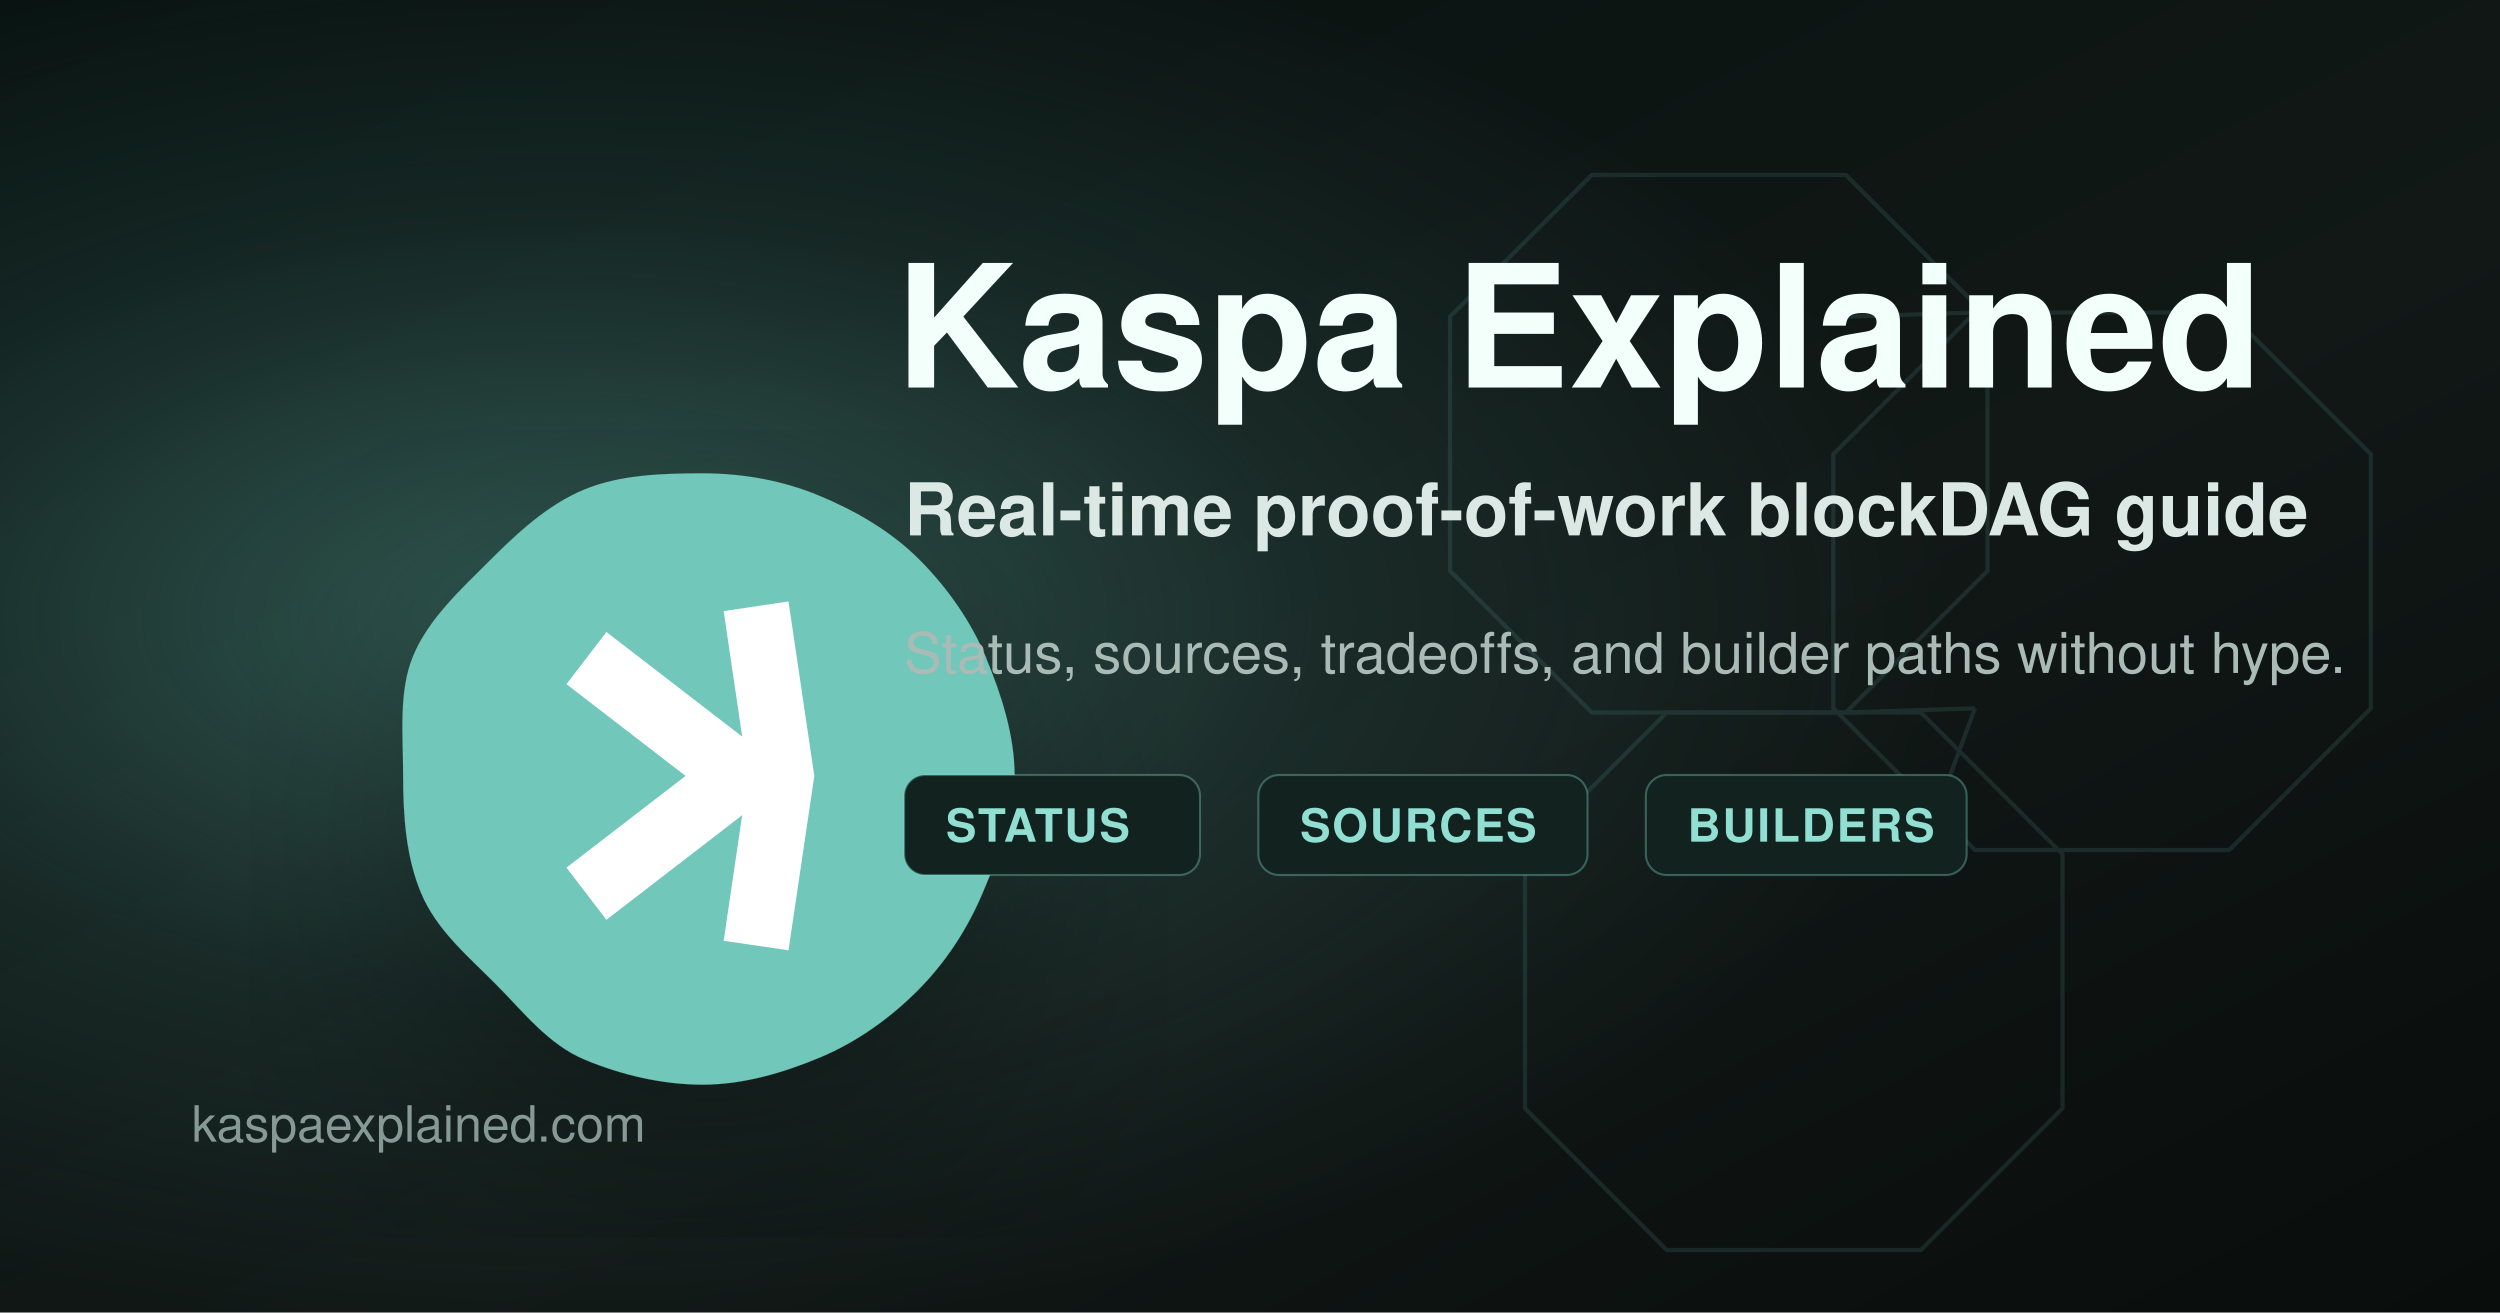
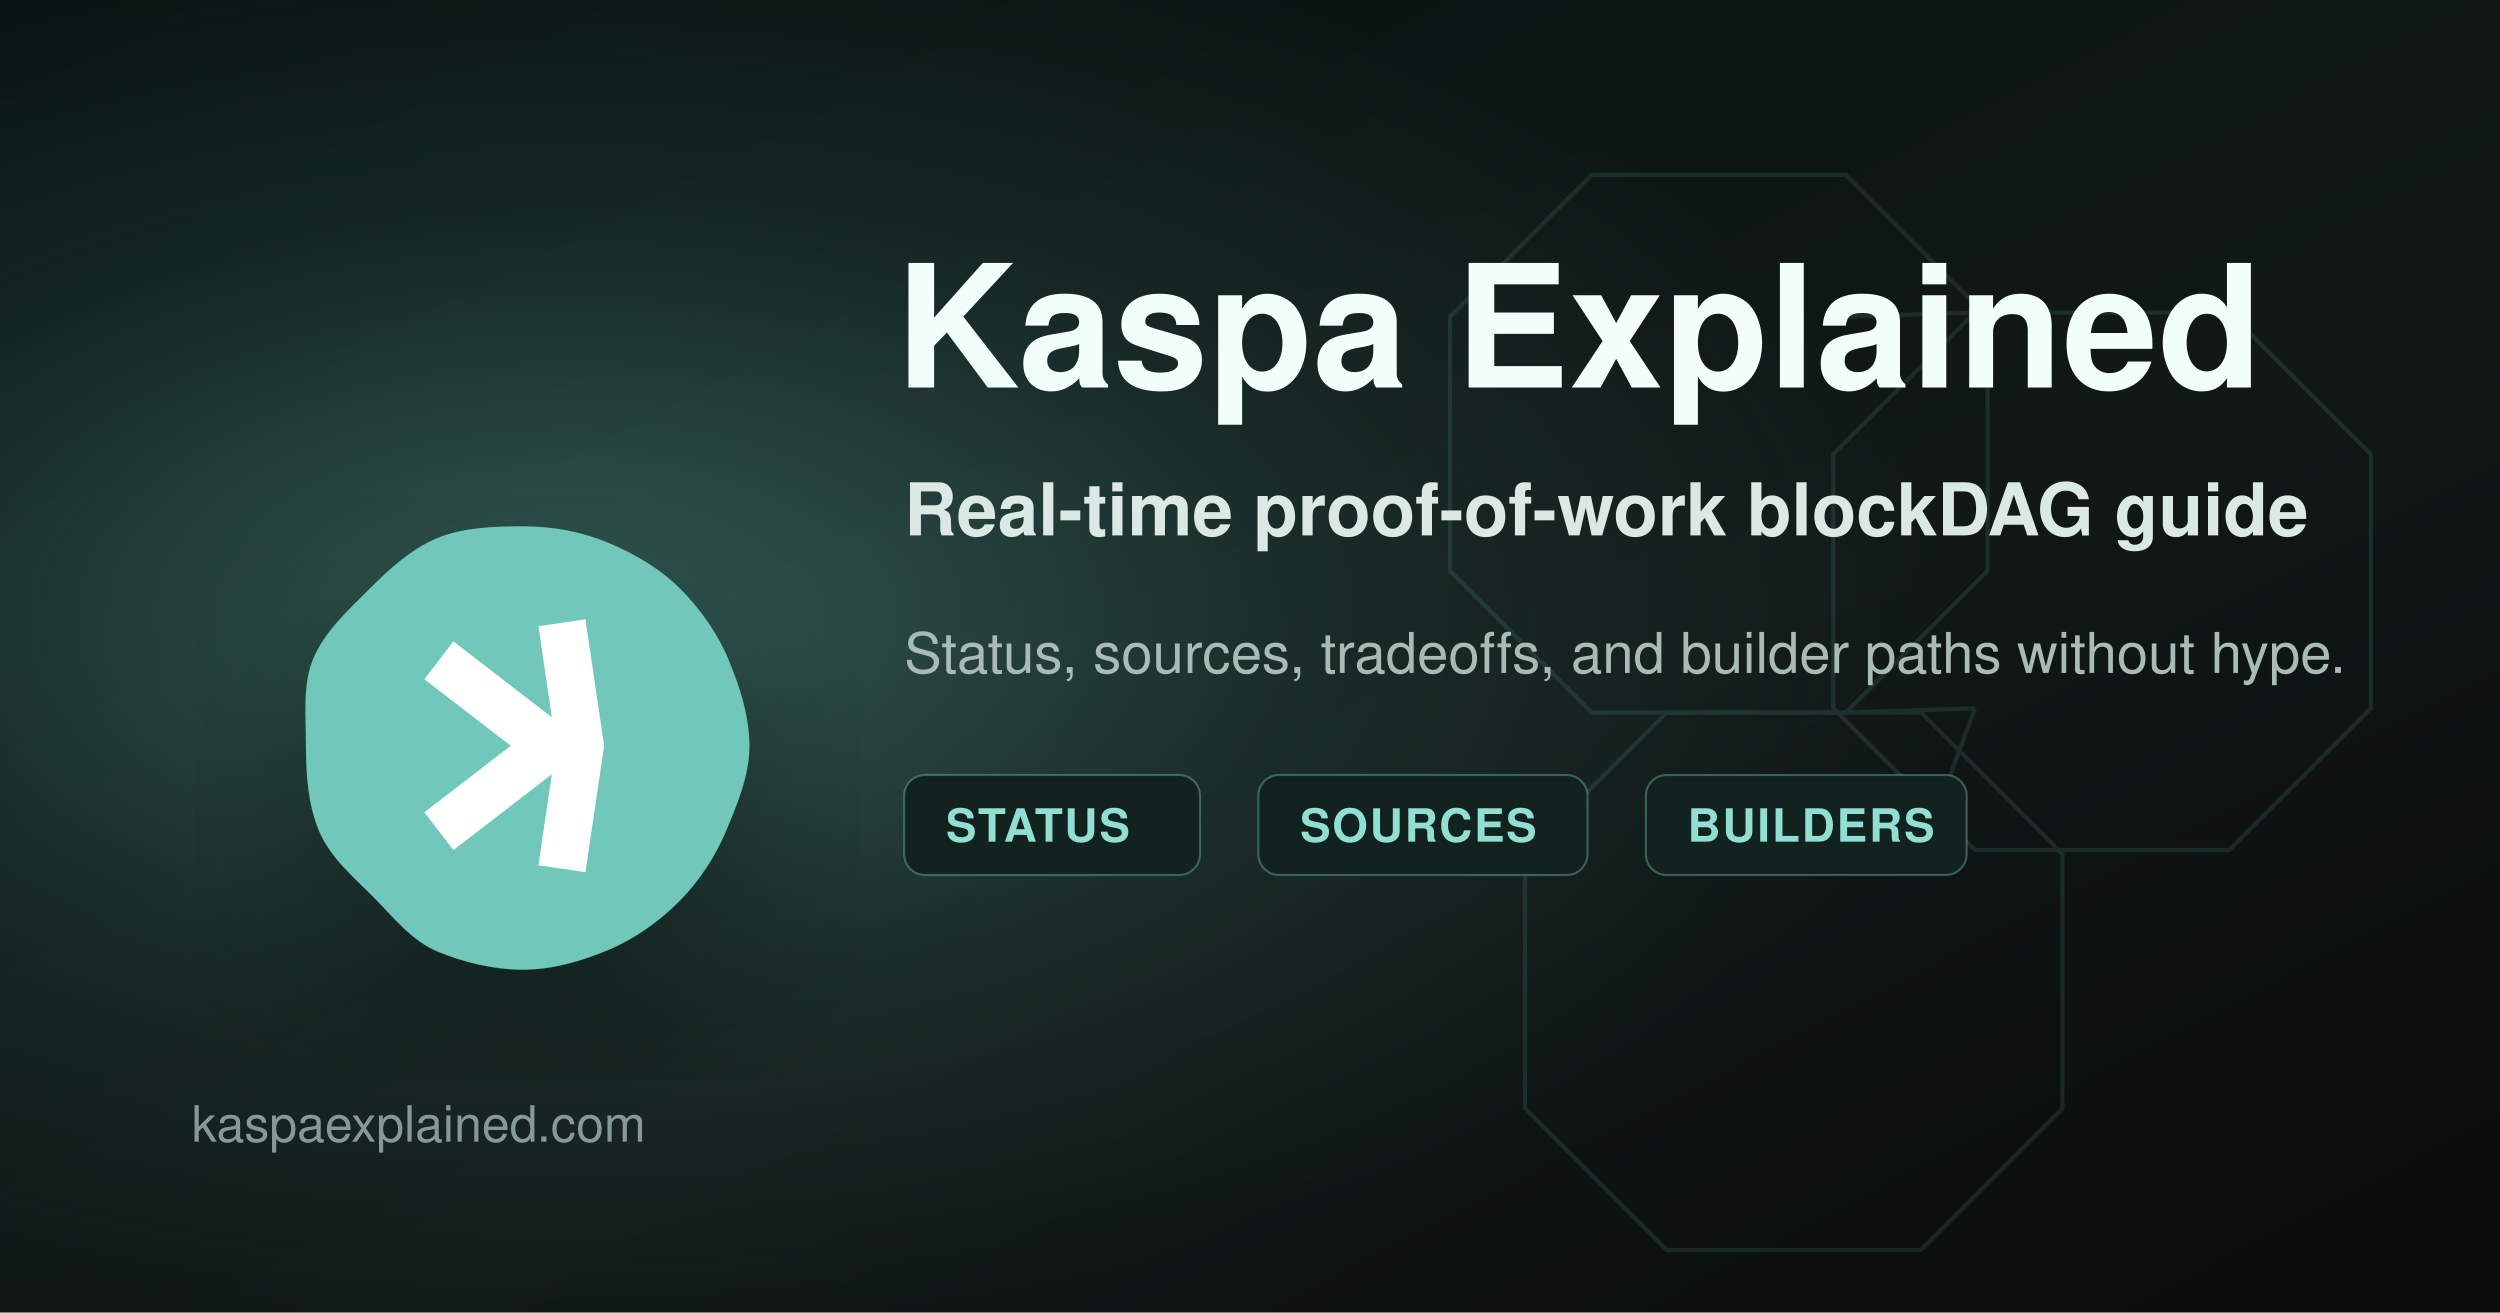
<svg xmlns="http://www.w3.org/2000/svg" width="1200" height="630" viewBox="0 0 1200 630" role="img" aria-label="Kaspa Explained social preview image">
  <defs>
    <linearGradient id="bg" x1="0" y1="0" x2="1" y2="1">
      <stop offset="0" stop-color="#07110f" />
      <stop offset=".58" stop-color="#111816" />
      <stop offset="1" stop-color="#090d0c" />
    </linearGradient>
    <radialGradient id="glow" cx="23%" cy="47%" r="55%">
      <stop offset="0" stop-color="#76d8ca" stop-opacity=".35" />
      <stop offset=".55" stop-color="#76d8ca" stop-opacity=".10" />
      <stop offset="1" stop-color="#76d8ca" stop-opacity="0" />
    </radialGradient>
    <filter id="shadow" x="-25%" y="-25%" width="150%" height="150%">
      <feDropShadow dx="0" dy="20" stdDeviation="24" flood-color="#000000" flood-opacity=".34" />
    </filter>
  </defs>
  <rect width="1200" height="630" fill="url(#bg)" />
  <rect width="1200" height="630" fill="url(#glow)" />
  <g opacity=".12" fill="none" stroke="#78d7ca" stroke-width="2">
    <path d="M764 84h122l68 68v122l-68 68H764l-68-68V152z" />
    <path d="M948 150h122l68 68v122l-68 68H948l-68-68V218z" />
    <path d="M800 342h122l68 68v122l-68 68H800l-68-68V410z" />
    <path d="M886 152l62-2M886 342l62-2M922 410l26-70" />
  </g>
-   <g transform="translate(82 116) scale(2.62)" filter="url(#shadow)">
+   <g transform="translate(66 172) scale(1.9)" filter="url(#shadow)">
    <circle cx="98.52" cy="98.43" r="41.03" fill="#fff" />
    <path fill="#6fc7ba" d="m149.42,76.34c-2.8-6.76-7.22-13.03-12.32-18.12-5.08-5.1-11.61-8.91-18.38-11.71-6.51-2.71-13.78-4.07-21.28-4.07s-15.21.27-21.72,2.98c-6.76,2.8-12.42,8.12-17.51,13.22-5.1,5.1-11.02,10.51-13.82,17.26-2.71,6.53-1.83,14.48-1.83,21.99s.55,14.85,3.26,21.38c2.8,6.76,8.52,11.54,13.6,16.64,5.1,5.1,9.71,11.18,16.47,13.98,6.53,2.71,14.04,4.55,21.54,4.55s14.87-2.22,21.4-4.94c6.75-2.8,12.86-7.18,17.96-12.27,5.1-5.1,9.19-11.32,12.01-18.08,2.7-6.51,5.79-13.76,5.79-21.26s-2.48-15-5.19-21.53Zm-36.26,53.49l-11.88-1.75,3.39-23-24.87,19.16-7.32-9.56,21.82-16.8-21.82-16.81,7.32-9.56,24.87,19.16-3.39-22.99,11.88-1.77,4.73,31.98-4.73,31.96Z" />
  </g>
  <g font-family="Aptos, Segoe UI, Helvetica, Arial, sans-serif">
    <text x="430" y="186" fill="#f3fffb" font-size="82" font-weight="850">Kaspa Explained</text>
    <text x="434" y="257" fill="#dbe8e4" font-size="35" font-weight="650">Real-time proof-of-work blockDAG guide</text>
    <text x="434" y="323" fill="#aabbb6" font-size="27">Status, sources, tradeoffs, and builder paths without hype.</text>
    <g transform="translate(434 404)" font-size="22" font-weight="800" letter-spacing=".04em">
      <rect x="0" y="-32" width="142" height="48" rx="10" fill="#12231f" stroke="#7bd7c8" stroke-opacity=".36" />
      <text x="20" y="0" fill="#91dfd2">STATUS</text>
      <rect x="170" y="-32" width="158" height="48" rx="10" fill="#12231f" stroke="#7bd7c8" stroke-opacity=".36" />
      <text x="190" y="0" fill="#91dfd2">SOURCES</text>
      <rect x="356" y="-32" width="154" height="48" rx="10" fill="#12231f" stroke="#7bd7c8" stroke-opacity=".36" />
      <text x="376" y="0" fill="#91dfd2">BUILDERS</text>
    </g>
    <text x="92" y="548" fill="#879995" font-size="24">kaspaexplained.com</text>
  </g>
</svg>
